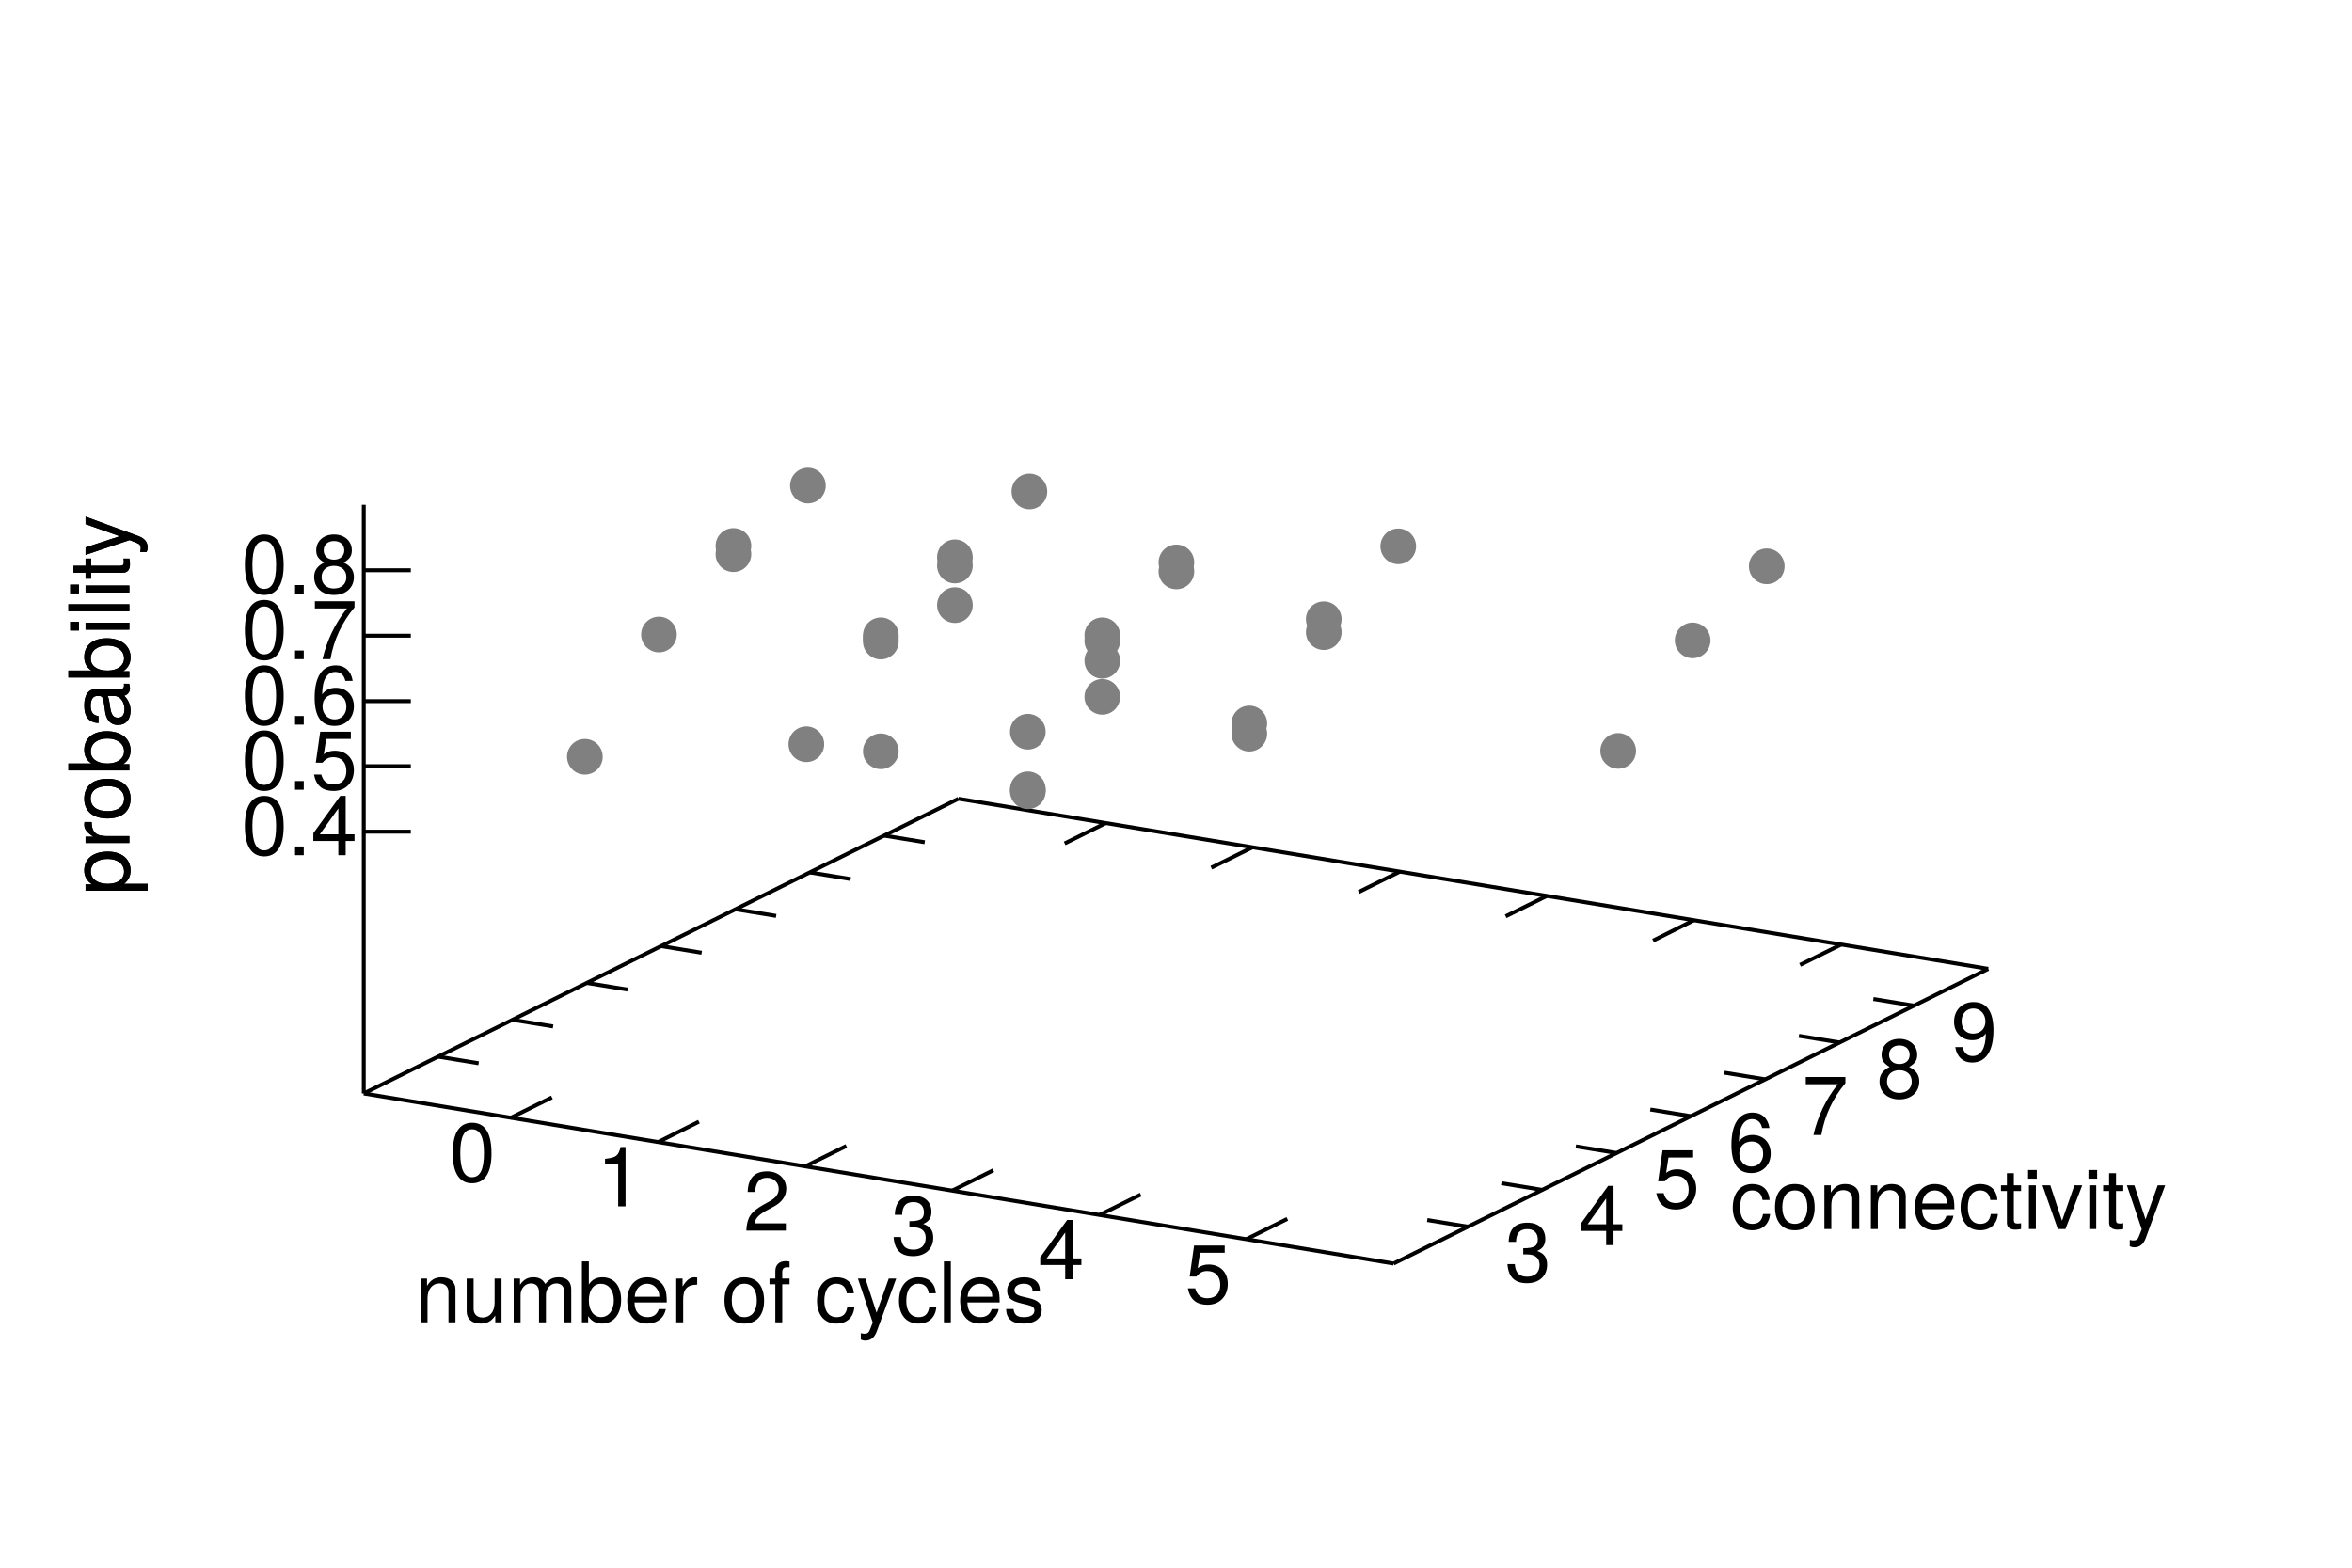
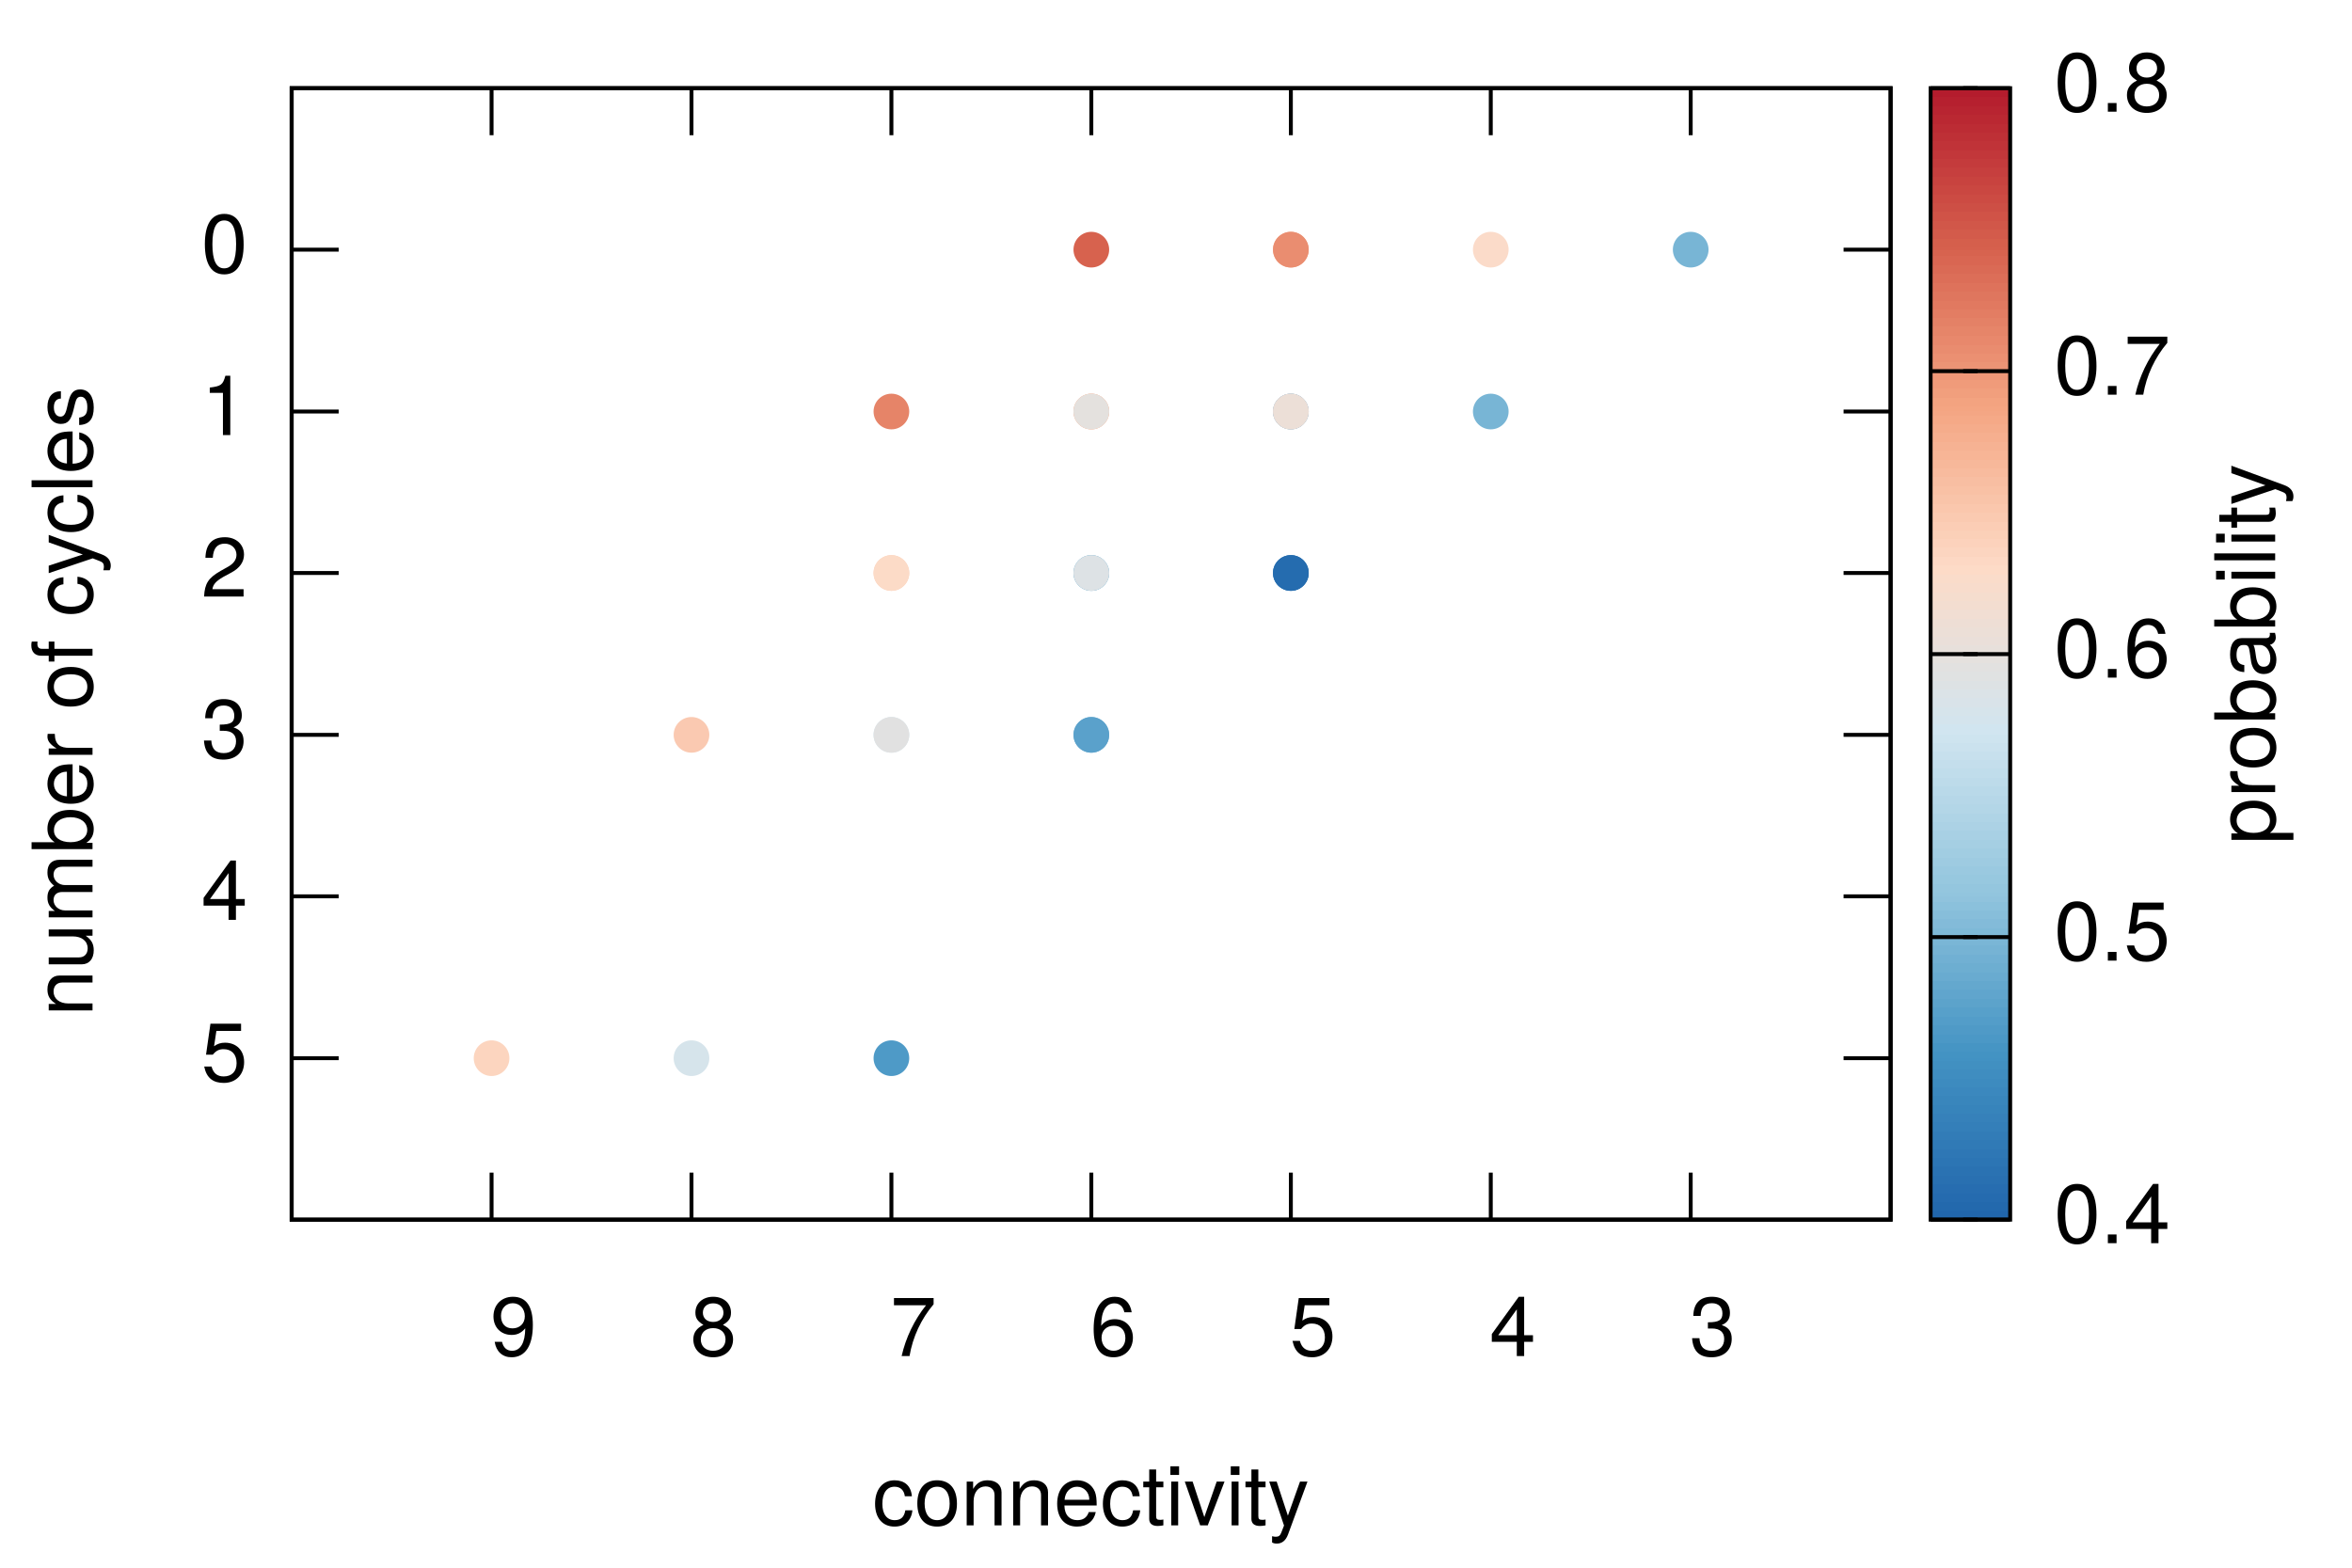
<svg xmlns="http://www.w3.org/2000/svg" xmlns:xlink="http://www.w3.org/1999/xlink" viewBox="0 0 600 400">
  <defs>
    <circle id="gpDot" r="0.5" stroke-width="0.5" />
    <path id="gpPt0" stroke-width="0.167" stroke="currentColor" d="M-1,0 h2 M0,-1 v2" />
    <path id="gpPt1" stroke-width="0.167" stroke="currentColor" d="M-1,-1 L1,1 M1,-1 L-1,1" />
    <path id="gpPt2" stroke-width="0.167" stroke="currentColor" d="M-1,0 L1,0 M0,-1 L0,1 M-1,-1 L1,1 M-1,1 L1,-1" />
    <rect id="gpPt3" stroke-width="0.167" stroke="currentColor" x="-1" y="-1" width="2" height="2" />
    <rect id="gpPt4" stroke-width="0.167" stroke="currentColor" fill="currentColor" x="-1" y="-1" width="2" height="2" />
    <circle id="gpPt5" stroke-width="0.167" stroke="currentColor" cx="0" cy="0" r="1" />
    <use xlink:href="#gpPt5" id="gpPt6" fill="currentColor" stroke="none" />
    <path id="gpPt7" stroke-width="0.167" stroke="currentColor" d="M0,-1.33 L-1.33,0.67 L1.33,0.67 z" />
    <use xlink:href="#gpPt7" id="gpPt8" fill="currentColor" stroke="none" />
    <use xlink:href="#gpPt7" id="gpPt9" stroke="currentColor" transform="rotate(180)" />
    <use xlink:href="#gpPt9" id="gpPt10" fill="currentColor" stroke="none" />
    <use xlink:href="#gpPt3" id="gpPt11" stroke="currentColor" transform="rotate(45)" />
    <use xlink:href="#gpPt11" id="gpPt12" fill="currentColor" stroke="none" />
  </defs>
  <g style="fill:none; color:white; stroke:currentColor; stroke-width:1.00; stroke-linecap:butt; stroke-linejoin:miter">
</g>
  <g style="fill:none; color:black; stroke:currentColor; stroke-width:1.00; stroke-linecap:butt; stroke-linejoin:miter">
-     <path d="M92.8,279.0 L244.5,203.8 M507.2,247.2 L244.5,203.8 M92.8,279.0 L92.8,128.8 M130.3,285.2 L140.8,280.0    " />
-     <g transform="translate(120.5,301.6)" style="stroke:none; fill:black; font-family:HelveticaNeue; font-size:16.00pt; text-anchor:middle">
+     <path d="M74.4,63.7 L86.4,63.7 M482.3,63.7 L470.3,63.7 " />
+     <g transform="translate(63.2,69.7)" style="stroke:none; fill:black; font-family:HelveticaNeue; font-size:16.00pt; text-anchor:end">
      <text>
        <tspan> 0</tspan>
      </text>
    </g>
-     <path d="M282.1,210.0 L271.6,215.2 M167.9,291.4 L178.3,286.2 " />
-     <g transform="translate(158.1,307.8)" style="stroke:none; fill:black; font-family:HelveticaNeue; font-size:16.00pt; text-anchor:middle">
+     <path d="M74.4,105.0 L86.4,105.0 M482.3,105.0 L470.3,105.0 " />
+     <g transform="translate(63.2,111.0)" style="stroke:none; fill:black; font-family:HelveticaNeue; font-size:16.00pt; text-anchor:end">
      <text>
        <tspan> 1</tspan>
      </text>
    </g>
-     <path d="M319.5,216.2 L309.0,221.4 M205.4,297.6 L215.9,292.4 " />
-     <g transform="translate(195.6,314.0)" style="stroke:none; fill:black; font-family:HelveticaNeue; font-size:16.00pt; text-anchor:middle">
+     <path d="M74.4,146.2 L86.4,146.2 M482.3,146.2 L470.3,146.2 " />
+     <g transform="translate(63.2,152.2)" style="stroke:none; fill:black; font-family:HelveticaNeue; font-size:16.00pt; text-anchor:end">
      <text>
        <tspan> 2</tspan>
      </text>
    </g>
-     <path d="M357.1,222.4 L346.6,227.6 M242.9,303.8 L253.4,298.6 " />
-     <g transform="translate(233.2,320.2)" style="stroke:none; fill:black; font-family:HelveticaNeue; font-size:16.00pt; text-anchor:middle">
+     <path d="M74.4,187.5 L86.4,187.5 M482.3,187.5 L470.3,187.5 " />
+     <g transform="translate(63.2,193.5)" style="stroke:none; fill:black; font-family:HelveticaNeue; font-size:16.00pt; text-anchor:end">
      <text>
        <tspan> 3</tspan>
      </text>
    </g>
-     <path d="M394.6,228.6 L384.1,233.8 M280.5,310.0 L291.0,304.8 " />
-     <g transform="translate(270.7,326.4)" style="stroke:none; fill:black; font-family:HelveticaNeue; font-size:16.00pt; text-anchor:middle">
+     <path d="M74.4,228.7 L86.4,228.7 M482.3,228.7 L470.3,228.7 " />
+     <g transform="translate(63.2,234.7)" style="stroke:none; fill:black; font-family:HelveticaNeue; font-size:16.00pt; text-anchor:end">
      <text>
        <tspan> 4</tspan>
      </text>
    </g>
-     <path d="M432.1,234.8 L421.7,240.0 M317.9,316.2 L328.4,311.0 " />
-     <g transform="translate(308.2,332.6)" style="stroke:none; fill:black; font-family:HelveticaNeue; font-size:16.00pt; text-anchor:middle">
+     <path d="M74.4,270.0 L86.4,270.0 M482.3,270.0 L470.3,270.0 " />
+     <g transform="translate(63.2,276.0)" style="stroke:none; fill:black; font-family:HelveticaNeue; font-size:16.00pt; text-anchor:end">
      <text>
        <tspan> 5</tspan>
      </text>
    </g>
-     <path d="M469.7,241.0 L459.2,246.2 M374.5,313.0 L364.1,311.3 " />
-     <g transform="translate(389.8,327.1)" style="stroke:none; fill:black; font-family:HelveticaNeue; font-size:16.00pt; text-anchor:middle">
+     <path d="M431.3,311.2 L431.3,299.2 M431.3,22.5 L431.3,34.5 " />
+     <g transform="translate(436.9,346.0)" style="stroke:none; fill:black; font-family:HelveticaNeue; font-size:16.00pt; text-anchor:middle">
      <text>
        <tspan> 3</tspan>
      </text>
    </g>
-     <path d="M111.7,269.6 L122.1,271.3 M393.4,303.6 L383.0,301.9 " />
-     <g transform="translate(408.7,317.7)" style="stroke:none; fill:black; font-family:HelveticaNeue; font-size:16.00pt; text-anchor:middle">
+     <path d="M380.3,311.2 L380.3,299.2 M380.3,22.5 L380.3,34.5 " />
+     <g transform="translate(385.9,346.0)" style="stroke:none; fill:black; font-family:HelveticaNeue; font-size:16.00pt; text-anchor:middle">
      <text>
        <tspan> 4</tspan>
      </text>
    </g>
-     <path d="M130.7,260.2 L141.1,261.9 M412.4,294.2 L402.0,292.5 " />
-     <g transform="translate(427.7,308.3)" style="stroke:none; fill:black; font-family:HelveticaNeue; font-size:16.00pt; text-anchor:middle">
+     <path d="M329.3,311.2 L329.3,299.2 M329.3,22.5 L329.3,34.5 " />
+     <g transform="translate(334.9,346.0)" style="stroke:none; fill:black; font-family:HelveticaNeue; font-size:16.00pt; text-anchor:middle">
      <text>
        <tspan> 5</tspan>
      </text>
    </g>
-     <path d="M149.7,250.8 L160.1,252.5 M431.4,284.8 L421.0,283.1 " />
-     <g transform="translate(446.7,299.0)" style="stroke:none; fill:black; font-family:HelveticaNeue; font-size:16.00pt; text-anchor:middle">
+     <path d="M278.4,311.2 L278.4,299.2 M278.4,22.5 L278.4,34.5 " />
+     <g transform="translate(284.0,346.0)" style="stroke:none; fill:black; font-family:HelveticaNeue; font-size:16.00pt; text-anchor:middle">
      <text>
        <tspan> 6</tspan>
      </text>
    </g>
-     <path d="M168.6,241.4 L179.0,243.1 M450.3,275.4 L439.9,273.7 " />
-     <g transform="translate(465.6,289.6)" style="stroke:none; fill:black; font-family:HelveticaNeue; font-size:16.00pt; text-anchor:middle">
+     <path d="M227.4,311.2 L227.4,299.2 M227.4,22.5 L227.4,34.5 " />
+     <g transform="translate(233.0,346.0)" style="stroke:none; fill:black; font-family:HelveticaNeue; font-size:16.00pt; text-anchor:middle">
      <text>
        <tspan> 7</tspan>
      </text>
    </g>
-     <path d="M187.6,232.0 L198.0,233.7 M469.3,266.0 L458.9,264.3 " />
-     <g transform="translate(484.6,280.2)" style="stroke:none; fill:black; font-family:HelveticaNeue; font-size:16.00pt; text-anchor:middle">
+     <path d="M176.4,311.2 L176.4,299.2 M176.4,22.5 L176.4,34.5 " />
+     <g transform="translate(182.0,346.0)" style="stroke:none; fill:black; font-family:HelveticaNeue; font-size:16.00pt; text-anchor:middle">
      <text>
        <tspan> 8</tspan>
      </text>
    </g>
-     <path d="M206.6,222.6 L217.0,224.3 M488.3,256.6 L477.9,254.9 " />
-     <g transform="translate(503.6,270.8)" style="stroke:none; fill:black; font-family:HelveticaNeue; font-size:16.00pt; text-anchor:middle">
+     <path d="M125.4,311.2 L125.4,299.2 M125.4,22.5 L125.4,34.5 " />
+     <g transform="translate(131.0,346.0)" style="stroke:none; fill:black; font-family:HelveticaNeue; font-size:16.00pt; text-anchor:middle">
      <text>
        <tspan> 9</tspan>
      </text>
    </g>
-     <path d="M225.5,213.2 L235.9,214.9 M92.8,212.2 L104.8,212.2 " />
-     <g transform="translate(91.2,218.2)" style="stroke:none; fill:black; font-family:HelveticaNeue; font-size:16.00pt; text-anchor:end">
-       <text>
-         <tspan> 0.4</tspan>
-       </text>
-     </g>
-     <path d="M92.8,195.5 L104.8,195.5 " />
-     <g transform="translate(91.2,201.5)" style="stroke:none; fill:black; font-family:HelveticaNeue; font-size:16.00pt; text-anchor:end">
-       <text>
-         <tspan> 0.5</tspan>
-       </text>
-     </g>
-     <path d="M92.8,178.9 L104.8,178.9 " />
-     <g transform="translate(91.2,184.9)" style="stroke:none; fill:black; font-family:HelveticaNeue; font-size:16.00pt; text-anchor:end">
-       <text>
-         <tspan> 0.6</tspan>
-       </text>
-     </g>
-     <path d="M92.8,162.2 L104.8,162.2 " />
-     <g transform="translate(91.2,168.2)" style="stroke:none; fill:black; font-family:HelveticaNeue; font-size:16.00pt; text-anchor:end">
-       <text>
-         <tspan> 0.7</tspan>
-       </text>
-     </g>
-     <path d="M92.8,145.5 L104.8,145.5 " />
-     <g transform="translate(91.2,151.5)" style="stroke:none; fill:black; font-family:HelveticaNeue; font-size:16.00pt; text-anchor:end">
-       <text>
-         <tspan> 0.8</tspan>
-       </text>
-     </g>
-     <g transform="translate(33.0,179.9) rotate(-90)" style="stroke:none; fill:black; font-family:HelveticaNeue; font-size:16.00pt; text-anchor:middle">
-       <text>
-         <tspan>probability</tspan>
+     <path d="M74.4,22.5 L74.4,311.2 L482.3,311.2 L482.3,22.5 L74.4,22.5 Z " />
+     <g transform="translate(23.6,178.9) rotate(270)" style="stroke:none; fill:black; font-family:HelveticaNeue; font-size:16.00pt; text-anchor:middle">
+       <text>
+         <tspan>number of cycles</tspan>
+       </text>
+     </g>
+     <g transform="translate(278.3,389.2)" style="stroke:none; fill:black; font-family:HelveticaNeue; font-size:16.00pt; text-anchor:middle">
+       <text>
+         <tspan>connectivity</tspan>
      </text>
    </g>
  </g>
  <a xlink:title="Plot #1">
    <g style="fill:none; color:red; stroke:currentColor; stroke-width:1.00; stroke-linecap:butt; stroke-linejoin:miter">
-       <use xlink:href="#gpPt6" transform="translate(149.2,193.1) scale(4.20)" color="gray" />
-       <use xlink:href="#gpPt6" transform="translate(205.7,189.9) scale(4.20)" color="gray" />
-       <use xlink:href="#gpPt6" transform="translate(168.1,161.9) scale(4.20)" color="gray" />
-       <use xlink:href="#gpPt6" transform="translate(224.7,162.8) scale(4.20)" color="gray" />
-       <use xlink:href="#gpPt6" transform="translate(262.2,186.7) scale(4.20)" color="gray" />
-       <use xlink:href="#gpPt6" transform="translate(262.2,201.9) scale(4.20)" color="gray" />
-       <use xlink:href="#gpPt6" transform="translate(224.7,191.7) scale(4.20)" color="gray" />
-       <use xlink:href="#gpPt6" transform="translate(224.7,163.7) scale(4.20)" color="gray" />
-       <use xlink:href="#gpPt6" transform="translate(262.2,201.4) scale(4.20)" color="gray" />
-       <use xlink:href="#gpPt6" transform="translate(187.1,141.4) scale(4.20)" color="gray" />
-       <use xlink:href="#gpPt6" transform="translate(224.7,162.1) scale(4.20)" color="gray" />
-       <use xlink:href="#gpPt6" transform="translate(187.1,139.3) scale(4.20)" color="gray" />
-       <use xlink:href="#gpPt6" transform="translate(281.2,163.5) scale(4.20)" color="gray" />
-       <use xlink:href="#gpPt6" transform="translate(318.7,184.6) scale(4.20)" color="gray" />
-       <use xlink:href="#gpPt6" transform="translate(281.2,168.6) scale(4.20)" color="gray" />
-       <use xlink:href="#gpPt6" transform="translate(281.2,177.8) scale(4.20)" color="gray" />
-       <use xlink:href="#gpPt6" transform="translate(243.6,142.2) scale(4.20)" color="gray" />
-       <use xlink:href="#gpPt6" transform="translate(318.7,187.2) scale(4.20)" color="gray" />
-       <use xlink:href="#gpPt6" transform="translate(281.2,162.1) scale(4.20)" color="gray" />
-       <use xlink:href="#gpPt6" transform="translate(243.6,144.3) scale(4.20)" color="gray" />
-       <use xlink:href="#gpPt6" transform="translate(206.1,123.9) scale(4.20)" color="gray" />
-       <use xlink:href="#gpPt6" transform="translate(243.6,154.4) scale(4.20)" color="gray" />
-       <use xlink:href="#gpPt6" transform="translate(337.7,161.3) scale(4.20)" color="gray" />
-       <use xlink:href="#gpPt6" transform="translate(412.8,191.6) scale(4.20)" color="gray" />
-       <use xlink:href="#gpPt6" transform="translate(337.7,158.0) scale(4.20)" color="gray" />
-       <use xlink:href="#gpPt6" transform="translate(262.6,125.4) scale(4.20)" color="gray" />
-       <use xlink:href="#gpPt6" transform="translate(300.1,143.5) scale(4.20)" color="gray" />
-       <use xlink:href="#gpPt6" transform="translate(300.1,145.8) scale(4.20)" color="gray" />
-       <use xlink:href="#gpPt6" transform="translate(431.8,163.4) scale(4.20)" color="gray" />
-       <use xlink:href="#gpPt6" transform="translate(356.7,139.4) scale(4.20)" color="gray" />
-       <use xlink:href="#gpPt6" transform="translate(450.7,144.5) scale(4.20)" color="gray" />
+       <use xlink:href="#gpPt6" transform="translate(431.3,63.7) scale(4.20)" color="rgb(120, 181, 213)" />
+       <use xlink:href="#gpPt6" transform="translate(380.3,105.0) scale(4.20)" color="rgb(120, 181, 213)" />
+       <use xlink:href="#gpPt6" transform="translate(380.3,63.7) scale(4.20)" color="rgb(251, 219, 201)" />
+       <use xlink:href="#gpPt6" transform="translate(329.3,105.0) scale(4.20)" color="rgb(233, 224, 218)" />
+       <use xlink:href="#gpPt6" transform="translate(329.3,146.2) scale(4.20)" color="rgb(120, 181, 213)" />
+       <use xlink:href="#gpPt6" transform="translate(329.3,146.2) scale(4.20)" color="rgb( 36, 106, 174)" />
+       <use xlink:href="#gpPt6" transform="translate(329.3,105.0) scale(4.20)" color="rgb( 50, 125, 184)" />
+       <use xlink:href="#gpPt6" transform="translate(329.3,105.0) scale(4.20)" color="rgb(228, 225, 222)" />
+       <use xlink:href="#gpPt6" transform="translate(329.3,146.2) scale(4.20)" color="rgb( 37, 108, 175)" />
+       <use xlink:href="#gpPt6" transform="translate(329.3,63.7) scale(4.20)" color="rgb(240, 157, 124)" />
+       <use xlink:href="#gpPt6" transform="translate(329.3,105.0) scale(4.20)" color="rgb(236, 223, 215)" />
+       <use xlink:href="#gpPt6" transform="translate(329.3,63.7) scale(4.20)" color="rgb(234, 141, 112)" />
+       <use xlink:href="#gpPt6" transform="translate(278.4,146.2) scale(4.20)" color="rgb(214, 228, 235)" />
+       <use xlink:href="#gpPt6" transform="translate(278.4,187.5) scale(4.20)" color="rgb(112, 175, 210)" />
+       <use xlink:href="#gpPt6" transform="translate(278.4,146.2) scale(4.20)" color="rgb(183, 216, 232)" />
+       <use xlink:href="#gpPt6" transform="translate(278.4,146.2) scale(4.20)" color="rgb(116, 178, 212)" />
+       <use xlink:href="#gpPt6" transform="translate(278.4,105.0) scale(4.20)" color="rgb(247, 181, 151)" />
+       <use xlink:href="#gpPt6" transform="translate(278.4,187.5) scale(4.20)" color="rgb( 90, 161, 203)" />
+       <use xlink:href="#gpPt6" transform="translate(278.4,146.2) scale(4.20)" color="rgb(221, 226, 229)" />
+       <use xlink:href="#gpPt6" transform="translate(278.4,105.0) scale(4.20)" color="rgb(249, 193, 166)" />
+       <use xlink:href="#gpPt6" transform="translate(278.4,63.7) scale(4.20)" color="rgb(215,  98,  78)" />
+       <use xlink:href="#gpPt6" transform="translate(278.4,105.0) scale(4.20)" color="rgb(228, 225, 222)" />
+       <use xlink:href="#gpPt6" transform="translate(227.4,187.5) scale(4.20)" color="rgb(210, 229, 239)" />
+       <use xlink:href="#gpPt6" transform="translate(227.4,270.0) scale(4.20)" color="rgb( 78, 154, 199)" />
+       <use xlink:href="#gpPt6" transform="translate(227.4,187.5) scale(4.20)" color="rgb(225, 225, 225)" />
+       <use xlink:href="#gpPt6" transform="translate(227.4,105.0) scale(4.20)" color="rgb(230, 132, 104)" />
+       <use xlink:href="#gpPt6" transform="translate(227.4,146.2) scale(4.20)" color="rgb(251, 206, 183)" />
+       <use xlink:href="#gpPt6" transform="translate(227.4,146.2) scale(4.20)" color="rgb(252, 219, 199)" />
+       <use xlink:href="#gpPt6" transform="translate(176.4,270.0) scale(4.20)" color="rgb(214, 228, 235)" />
+       <use xlink:href="#gpPt6" transform="translate(176.4,187.5) scale(4.20)" color="rgb(250, 201, 177)" />
+       <use xlink:href="#gpPt6" transform="translate(125.4,270.0) scale(4.20)" color="rgb(252, 213, 191)" />
    </g>
  </a>
  <g style="fill:none; color:black; stroke:currentColor; stroke-width:1.00; stroke-linecap:butt; stroke-linejoin:miter">
-     <path d="M507.2,247.2 L355.5,322.4 M92.8,279.0 L355.5,322.4 " />
-     <g transform="translate(186.2,337.4)" style="stroke:none; fill:black; font-family:HelveticaNeue; font-size:16.00pt; text-anchor:middle">
-       <text>
-         <tspan>number of cycles</tspan>
-       </text>
-     </g>
-     <g transform="translate(497.1,313.6)" style="stroke:none; fill:black; font-family:HelveticaNeue; font-size:16.00pt; text-anchor:middle">
-       <text>
-         <tspan>connectivity</tspan>
-       </text>
-     </g>
-     <g transform="translate(33.0,179.9) rotate(-90)" style="stroke:none; fill:black; font-family:HelveticaNeue; font-size:16.00pt; text-anchor:middle">
+     <path d="M74.4,22.5 L74.4,311.2 L482.3,311.2 L482.3,22.5 L74.4,22.5 Z " />
+     <g style="stroke:none; shape-rendering:crispEdges">
+       <polygon fill="rgb( 33, 102, 172)" points="492.5,311.2 512.8,311.2 512.8,308.9 492.5,308.9 " />
+       <polygon fill="rgb( 35, 105, 173)" points="492.5,309.0 512.8,309.0 512.8,306.6 492.5,306.6 " />
+       <polygon fill="rgb( 37, 107, 175)" points="492.5,306.7 512.8,306.7 512.8,304.4 492.5,304.4 " />
+       <polygon fill="rgb( 39, 109, 176)" points="492.5,304.5 512.8,304.5 512.8,302.1 492.5,302.1 " />
+       <polygon fill="rgb( 41, 112, 177)" points="492.5,302.2 512.8,302.2 512.8,299.9 492.5,299.9 " />
+       <polygon fill="rgb( 42, 114, 178)" points="492.5,300.0 512.8,300.0 512.8,297.6 492.5,297.6 " />
+       <polygon fill="rgb( 44, 117, 180)" points="492.5,297.7 512.8,297.7 512.8,295.4 492.5,295.4 " />
+       <polygon fill="rgb( 46, 119, 181)" points="492.5,295.5 512.8,295.5 512.8,293.1 492.5,293.1 " />
+       <polygon fill="rgb( 48, 122, 182)" points="492.5,293.2 512.8,293.2 512.8,290.9 492.5,290.9 " />
+       <polygon fill="rgb( 50, 124, 183)" points="492.5,291.0 512.8,291.0 512.8,288.6 492.5,288.6 " />
+       <polygon fill="rgb( 52, 127, 185)" points="492.5,288.7 512.8,288.7 512.8,286.3 492.5,286.3 " />
+       <polygon fill="rgb( 54, 129, 186)" points="492.5,286.4 512.8,286.4 512.8,284.1 492.5,284.1 " />
+       <polygon fill="rgb( 55, 132, 187)" points="492.5,284.2 512.8,284.2 512.8,281.8 492.5,281.8 " />
+       <polygon fill="rgb( 57, 134, 188)" points="492.5,281.9 512.8,281.9 512.8,279.6 492.5,279.6 " />
+       <polygon fill="rgb( 59, 136, 190)" points="492.5,279.7 512.8,279.7 512.8,277.3 492.5,277.3 " />
+       <polygon fill="rgb( 61, 139, 191)" points="492.5,277.4 512.8,277.4 512.8,275.1 492.5,275.1 " />
+       <polygon fill="rgb( 63, 141, 192)" points="492.5,275.2 512.8,275.2 512.8,272.8 492.5,272.8 " />
+       <polygon fill="rgb( 65, 144, 193)" points="492.5,272.9 512.8,272.9 512.8,270.6 492.5,270.6 " />
+       <polygon fill="rgb( 66, 146, 195)" points="492.5,270.7 512.8,270.7 512.8,269.9 492.5,269.9 " />
+       <polygon fill="rgb( 67, 147, 195)" points="492.5,270.0 512.8,270.0 512.8,268.3 492.5,268.3 " />
+       <polygon fill="rgb( 70, 149, 196)" points="492.5,268.4 512.8,268.4 512.8,266.0 492.5,266.0 " />
+       <polygon fill="rgb( 75, 152, 198)" points="492.5,266.1 512.8,266.1 512.8,263.8 492.5,263.8 " />
+       <polygon fill="rgb( 79, 154, 199)" points="492.5,263.9 512.8,263.9 512.8,261.5 492.5,261.5 " />
+       <polygon fill="rgb( 83, 157, 201)" points="492.5,261.6 512.8,261.6 512.8,259.3 492.5,259.3 " />
+       <polygon fill="rgb( 87, 160, 202)" points="492.5,259.4 512.8,259.4 512.8,257.0 492.5,257.0 " />
+       <polygon fill="rgb( 92, 163, 203)" points="492.5,257.1 512.8,257.1 512.8,254.8 492.5,254.8 " />
+       <polygon fill="rgb( 96, 165, 205)" points="492.5,254.9 512.8,254.9 512.8,252.5 492.5,252.5 " />
+       <polygon fill="rgb(100, 168, 206)" points="492.5,252.6 512.8,252.6 512.8,250.3 492.5,250.3 " />
+       <polygon fill="rgb(105, 171, 208)" points="492.5,250.4 512.8,250.4 512.8,248.0 492.5,248.0 " />
+       <polygon fill="rgb(109, 174, 209)" points="492.5,248.1 512.8,248.1 512.8,245.7 492.5,245.7 " />
+       <polygon fill="rgb(113, 176, 211)" points="492.5,245.8 512.8,245.8 512.8,243.5 492.5,243.5 " />
+       <polygon fill="rgb(118, 179, 212)" points="492.5,243.6 512.8,243.6 512.8,241.2 492.5,241.2 " />
+       <polygon fill="rgb(122, 182, 214)" points="492.5,241.3 512.8,241.3 512.8,239.0 492.5,239.0 " />
+       <polygon fill="rgb(126, 185, 215)" points="492.5,239.1 512.8,239.1 512.8,236.7 492.5,236.7 " />
+       <polygon fill="rgb(131, 187, 217)" points="492.5,236.8 512.8,236.8 512.8,234.5 492.5,234.5 " />
+       <polygon fill="rgb(135, 190, 218)" points="492.5,234.6 512.8,234.6 512.8,232.2 492.5,232.2 " />
+       <polygon fill="rgb(139, 193, 220)" points="492.5,232.3 512.8,232.3 512.8,230.0 492.5,230.0 " />
+       <polygon fill="rgb(144, 195, 221)" points="492.5,230.1 512.8,230.1 512.8,228.7 492.5,228.7 " />
+       <polygon fill="rgb(146, 197, 222)" points="492.5,228.8 512.8,228.8 512.8,227.7 492.5,227.7 " />
+       <polygon fill="rgb(148, 198, 222)" points="492.5,227.8 512.8,227.8 512.8,225.4 492.5,225.4 " />
+       <polygon fill="rgb(151, 200, 223)" points="492.5,225.5 512.8,225.5 512.8,223.2 492.5,223.2 " />
+       <polygon fill="rgb(154, 201, 224)" points="492.5,223.3 512.8,223.3 512.8,220.9 492.5,220.9 " />
+       <polygon fill="rgb(158, 203, 225)" points="492.5,221.0 512.8,221.0 512.8,218.7 492.5,218.7 " />
+       <polygon fill="rgb(161, 205, 226)" points="492.5,218.8 512.8,218.8 512.8,216.4 492.5,216.4 " />
+       <polygon fill="rgb(165, 207, 227)" points="492.5,216.5 512.8,216.5 512.8,214.2 492.5,214.2 " />
+       <polygon fill="rgb(168, 208, 228)" points="492.5,214.3 512.8,214.3 512.8,211.9 492.5,211.9 " />
+       <polygon fill="rgb(172, 210, 229)" points="492.5,212.0 512.8,212.0 512.8,209.7 492.5,209.7 " />
+       <polygon fill="rgb(175, 212, 230)" points="492.5,209.8 512.8,209.8 512.8,207.4 492.5,207.4 " />
+       <polygon fill="rgb(179, 214, 231)" points="492.5,207.5 512.8,207.5 512.8,205.1 492.5,205.1 " />
+       <polygon fill="rgb(182, 215, 232)" points="492.5,205.2 512.8,205.2 512.8,202.9 492.5,202.9 " />
+       <polygon fill="rgb(185, 217, 233)" points="492.5,203.0 512.8,203.0 512.8,200.6 492.5,200.6 " />
+       <polygon fill="rgb(189, 219, 234)" points="492.5,200.7 512.8,200.7 512.8,198.4 492.5,198.4 " />
+       <polygon fill="rgb(192, 221, 235)" points="492.5,198.5 512.8,198.5 512.8,196.1 492.5,196.1 " />
+       <polygon fill="rgb(196, 222, 236)" points="492.5,196.2 512.8,196.2 512.8,193.9 492.5,193.9 " />
+       <polygon fill="rgb(199, 224, 237)" points="492.5,194.0 512.8,194.0 512.8,191.6 492.5,191.6 " />
+       <polygon fill="rgb(203, 226, 238)" points="492.5,191.7 512.8,191.7 512.8,189.4 492.5,189.4 " />
+       <polygon fill="rgb(206, 228, 239)" points="492.5,189.5 512.8,189.5 512.8,187.4 492.5,187.4 " />
+       <polygon fill="rgb(209, 229, 240)" points="492.5,187.5 512.8,187.5 512.8,187.1 492.5,187.1 " />
+       <polygon fill="rgb(209, 229, 240)" points="492.5,187.2 512.8,187.2 512.8,184.8 492.5,184.8 " />
+       <polygon fill="rgb(212, 228, 237)" points="492.5,184.9 512.8,184.9 512.8,182.6 492.5,182.6 " />
+       <polygon fill="rgb(214, 228, 235)" points="492.5,182.7 512.8,182.7 512.8,180.3 492.5,180.3 " />
+       <polygon fill="rgb(217, 227, 233)" points="492.5,180.4 512.8,180.4 512.8,178.1 492.5,178.1 " />
+       <polygon fill="rgb(219, 227, 231)" points="492.5,178.2 512.8,178.2 512.8,175.8 492.5,175.8 " />
+       <polygon fill="rgb(221, 226, 228)" points="492.5,175.9 512.8,175.9 512.8,173.6 492.5,173.6 " />
+       <polygon fill="rgb(224, 226, 226)" points="492.5,173.7 512.8,173.7 512.8,171.3 492.5,171.3 " />
+       <polygon fill="rgb(226, 225, 224)" points="492.5,171.4 512.8,171.4 512.8,169.1 492.5,169.1 " />
+       <polygon fill="rgb(229, 225, 222)" points="492.5,169.2 512.8,169.2 512.8,166.8 492.5,166.8 " />
+       <polygon fill="rgb(231, 224, 219)" points="492.5,166.9 512.8,166.9 512.8,164.5 492.5,164.5 " />
+       <polygon fill="rgb(234, 223, 217)" points="492.5,164.6 512.8,164.6 512.8,162.3 492.5,162.3 " />
+       <polygon fill="rgb(236, 223, 215)" points="492.5,162.4 512.8,162.4 512.8,160.0 492.5,160.0 " />
+       <polygon fill="rgb(238, 222, 213)" points="492.5,160.1 512.8,160.1 512.8,157.8 492.5,157.8 " />
+       <polygon fill="rgb(241, 222, 211)" points="492.5,157.9 512.8,157.9 512.8,155.5 492.5,155.5 " />
+       <polygon fill="rgb(243, 221, 208)" points="492.5,155.6 512.8,155.6 512.8,153.3 492.5,153.3 " />
+       <polygon fill="rgb(245, 221, 206)" points="492.5,153.4 512.8,153.4 512.8,151.0 492.5,151.0 " />
+       <polygon fill="rgb(248, 220, 204)" points="492.5,151.1 512.8,151.1 512.8,148.8 492.5,148.8 " />
+       <polygon fill="rgb(250, 220, 202)" points="492.5,148.9 512.8,148.9 512.8,146.5 492.5,146.5 " />
+       <polygon fill="rgb(253, 219, 199)" points="492.5,146.6 512.8,146.6 512.8,146.2 492.5,146.2 " />
+       <polygon fill="rgb(253, 219, 199)" points="492.5,146.3 512.8,146.3 512.8,144.2 492.5,144.2 " />
+       <polygon fill="rgb(253, 216, 196)" points="492.5,144.3 512.8,144.3 512.8,142.0 492.5,142.0 " />
+       <polygon fill="rgb(252, 213, 192)" points="492.5,142.1 512.8,142.1 512.8,139.7 492.5,139.7 " />
+       <polygon fill="rgb(252, 210, 188)" points="492.5,139.8 512.8,139.8 512.8,137.5 492.5,137.5 " />
+       <polygon fill="rgb(251, 208, 184)" points="492.5,137.6 512.8,137.6 512.8,135.2 492.5,135.2 " />
+       <polygon fill="rgb(251, 205, 181)" points="492.5,135.3 512.8,135.3 512.8,133.0 492.5,133.0 " />
+       <polygon fill="rgb(250, 202, 177)" points="492.5,133.1 512.8,133.1 512.8,130.7 492.5,130.7 " />
+       <polygon fill="rgb(250, 199, 173)" points="492.5,130.8 512.8,130.8 512.8,128.5 492.5,128.5 " />
+       <polygon fill="rgb(249, 196, 169)" points="492.5,128.6 512.8,128.6 512.8,126.2 492.5,126.2 " />
+       <polygon fill="rgb(249, 193, 165)" points="492.5,126.3 512.8,126.3 512.8,123.9 492.5,123.9 " />
+       <polygon fill="rgb(248, 190, 162)" points="492.5,124.0 512.8,124.0 512.8,121.7 492.5,121.7 " />
+       <polygon fill="rgb(248, 187, 158)" points="492.5,121.8 512.8,121.8 512.8,119.4 492.5,119.4 " />
+       <polygon fill="rgb(247, 184, 154)" points="492.5,119.5 512.8,119.5 512.8,117.2 492.5,117.2 " />
+       <polygon fill="rgb(247, 181, 150)" points="492.5,117.3 512.8,117.3 512.8,114.9 492.5,114.9 " />
+       <polygon fill="rgb(246, 178, 147)" points="492.5,115.0 512.8,115.0 512.8,112.7 492.5,112.7 " />
+       <polygon fill="rgb(246, 175, 143)" points="492.5,112.8 512.8,112.8 512.8,110.4 492.5,110.4 " />
+       <polygon fill="rgb(245, 172, 139)" points="492.5,110.5 512.8,110.5 512.8,108.2 492.5,108.2 " />
+       <polygon fill="rgb(245, 169, 135)" points="492.5,108.3 512.8,108.3 512.8,105.9 492.5,105.9 " />
+       <polygon fill="rgb(244, 166, 132)" points="492.5,106.0 512.8,106.0 512.8,104.9 492.5,104.9 " />
+       <polygon fill="rgb(244, 165, 130)" points="492.5,105.0 512.8,105.0 512.8,103.6 492.5,103.6 " />
+       <polygon fill="rgb(243, 163, 128)" points="492.5,103.7 512.8,103.7 512.8,101.4 492.5,101.4 " />
+       <polygon fill="rgb(241, 159, 125)" points="492.5,101.5 512.8,101.5 512.8,99.1 492.5,99.1 " />
+       <polygon fill="rgb(240, 155, 122)" points="492.5,99.2 512.8,99.2 512.8,96.9 492.5,96.9 " />
+       <polygon fill="rgb(238, 151, 120)" points="492.5,97.0 512.8,97.0 512.8,94.6 492.5,94.6 " />
+       <polygon fill="rgb(236, 148, 117)" points="492.5,94.7 512.8,94.7 512.8,92.4 492.5,92.4 " />
+       <polygon fill="rgb(235, 144, 114)" points="492.5,92.5 512.8,92.5 512.8,90.1 492.5,90.1 " />
+       <polygon fill="rgb(233, 140, 111)" points="492.5,90.2 512.8,90.2 512.8,87.9 492.5,87.9 " />
+       <polygon fill="rgb(232, 136, 108)" points="492.5,88.0 512.8,88.0 512.8,85.6 492.5,85.6 " />
+       <polygon fill="rgb(230, 133, 105)" points="492.5,85.7 512.8,85.7 512.8,83.3 492.5,83.3 " />
+       <polygon fill="rgb(228, 129, 102)" points="492.5,83.4 512.8,83.4 512.8,81.1 492.5,81.1 " />
+       <polygon fill="rgb(227, 125,  99)" points="492.5,81.2 512.8,81.2 512.8,78.8 492.5,78.8 " />
+       <polygon fill="rgb(225, 121,  96)" points="492.5,78.9 512.8,78.9 512.8,76.6 492.5,76.6 " />
+       <polygon fill="rgb(223, 118,  94)" points="492.5,76.7 512.8,76.7 512.8,74.3 492.5,74.3 " />
+       <polygon fill="rgb(222, 114,  91)" points="492.5,74.4 512.8,74.4 512.8,72.1 492.5,72.1 " />
+       <polygon fill="rgb(220, 110,  88)" points="492.5,72.2 512.8,72.2 512.8,69.8 492.5,69.8 " />
+       <polygon fill="rgb(218, 106,  85)" points="492.5,69.9 512.8,69.9 512.8,67.6 492.5,67.6 " />
+       <polygon fill="rgb(217, 102,  82)" points="492.5,67.7 512.8,67.7 512.8,65.3 492.5,65.3 " />
+       <polygon fill="rgb(215,  99,  79)" points="492.5,65.4 512.8,65.4 512.8,63.7 492.5,63.7 " />
+       <polygon fill="rgb(214,  96,  77)" points="492.5,63.8 512.8,63.8 512.8,63.0 492.5,63.0 " />
+       <polygon fill="rgb(213,  95,  76)" points="492.5,63.1 512.8,63.1 512.8,60.8 492.5,60.8 " />
+       <polygon fill="rgb(211,  91,  75)" points="492.5,60.9 512.8,60.9 512.8,58.5 492.5,58.5 " />
+       <polygon fill="rgb(209,  87,  73)" points="492.5,58.6 512.8,58.6 512.8,56.3 492.5,56.3 " />
+       <polygon fill="rgb(208,  83,  71)" points="492.5,56.4 512.8,56.4 512.8,54.0 492.5,54.0 " />
+       <polygon fill="rgb(205,  79,  69)" points="492.5,54.1 512.8,54.1 512.8,51.8 492.5,51.8 " />
+       <polygon fill="rgb(204,  75,  67)" points="492.5,51.9 512.8,51.9 512.8,49.5 492.5,49.5 " />
+       <polygon fill="rgb(202,  71,  65)" points="492.5,49.6 512.8,49.6 512.8,47.3 492.5,47.3 " />
+       <polygon fill="rgb(200,  67,  63)" points="492.5,47.4 512.8,47.4 512.8,45.0 492.5,45.0 " />
+       <polygon fill="rgb(198,  63,  62)" points="492.5,45.1 512.8,45.1 512.8,42.7 492.5,42.7 " />
+       <polygon fill="rgb(196,  59,  60)" points="492.5,42.8 512.8,42.8 512.8,40.5 492.5,40.5 " />
+       <polygon fill="rgb(194,  55,  58)" points="492.5,40.6 512.8,40.6 512.8,38.2 492.5,38.2 " />
+       <polygon fill="rgb(192,  51,  56)" points="492.5,38.3 512.8,38.3 512.8,36.0 492.5,36.0 " />
+       <polygon fill="rgb(190,  48,  54)" points="492.5,36.1 512.8,36.1 512.8,33.7 492.5,33.7 " />
+       <polygon fill="rgb(188,  44,  52)" points="492.5,33.8 512.8,33.8 512.8,31.5 492.5,31.5 " />
+       <polygon fill="rgb(186,  40,  50)" points="492.5,31.6 512.8,31.6 512.8,29.2 492.5,29.2 " />
+       <polygon fill="rgb(184,  36,  49)" points="492.5,29.3 512.8,29.3 512.8,27.0 492.5,27.0 " />
+       <polygon fill="rgb(182,  32,  47)" points="492.5,27.1 512.8,27.1 512.8,24.7 492.5,24.7 " />
+       <polygon fill="rgb(180,  28,  45)" points="492.5,24.8 512.8,24.8 512.8,22.5 492.5,22.5 " />
+     </g>
+     <path d="M492.5,311.2 L512.8,311.2 L512.8,22.5 L492.5,22.5 L492.5,311.2 Z " />
+     <path d="M512.8,311.2 L500.8,311.2 " />
+     <g transform="translate(524.0,317.2)" style="stroke:none; fill:black; font-family:HelveticaNeue; font-size:16.00pt; text-anchor:start">
+       <text>
+         <tspan> 0.4</tspan>
+       </text>
+     </g>
+     <path d="M492.5,311.2 L504.5,311.2 M512.8,239.1 L500.8,239.1 " />
+     <g transform="translate(524.0,245.1)" style="stroke:none; fill:black; font-family:HelveticaNeue; font-size:16.00pt; text-anchor:start">
+       <text>
+         <tspan> 0.5</tspan>
+       </text>
+     </g>
+     <path d="M492.5,239.1 L504.5,239.1 M512.8,166.9 L500.8,166.9 " />
+     <g transform="translate(524.0,172.9)" style="stroke:none; fill:black; font-family:HelveticaNeue; font-size:16.00pt; text-anchor:start">
+       <text>
+         <tspan> 0.6</tspan>
+       </text>
+     </g>
+     <path d="M492.5,166.9 L504.5,166.9 M512.8,94.7 L500.8,94.7 " />
+     <g transform="translate(524.0,100.7)" style="stroke:none; fill:black; font-family:HelveticaNeue; font-size:16.00pt; text-anchor:start">
+       <text>
+         <tspan> 0.7</tspan>
+       </text>
+     </g>
+     <path d="M492.5,94.7 L504.5,94.7 M512.8,22.5 L500.8,22.5 " />
+     <g transform="translate(524.0,28.5)" style="stroke:none; fill:black; font-family:HelveticaNeue; font-size:16.00pt; text-anchor:start">
+       <text>
+         <tspan> 0.8</tspan>
+       </text>
+     </g>
+     <path d="M492.5,22.5 L504.5,22.5 " />
+     <g transform="translate(580.4,166.9) rotate(270)" style="stroke:none; fill:black; font-family:HelveticaNeue; font-size:16.00pt; text-anchor:middle">
      <text>
        <tspan>probability</tspan>
      </text>
    </g>
  </g>
</svg>
